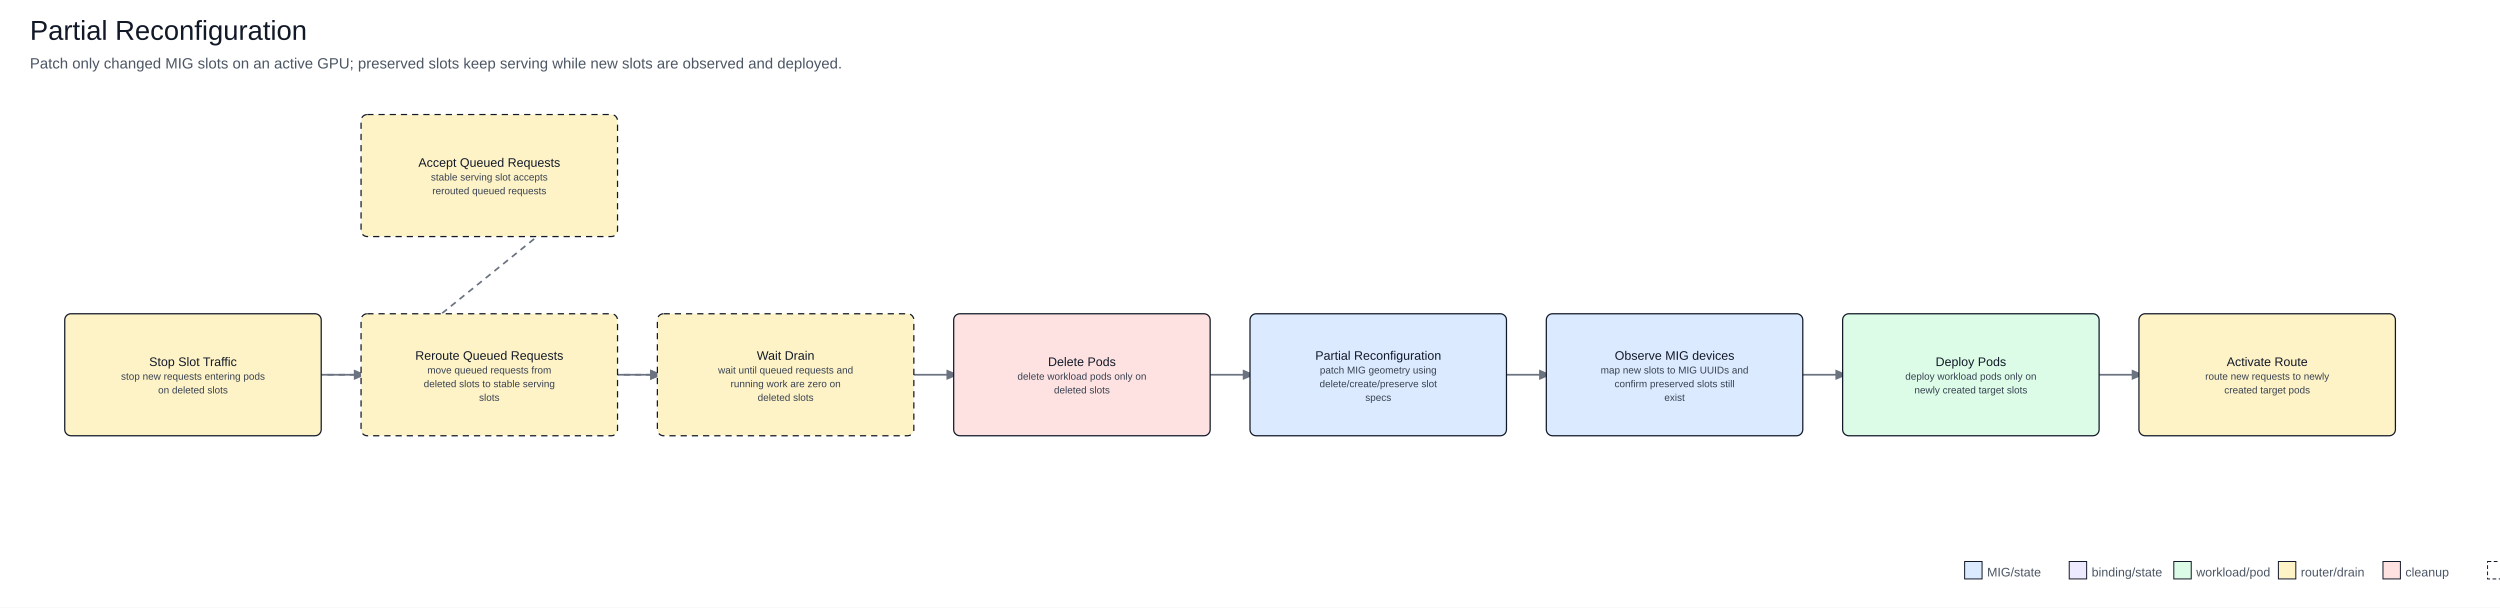
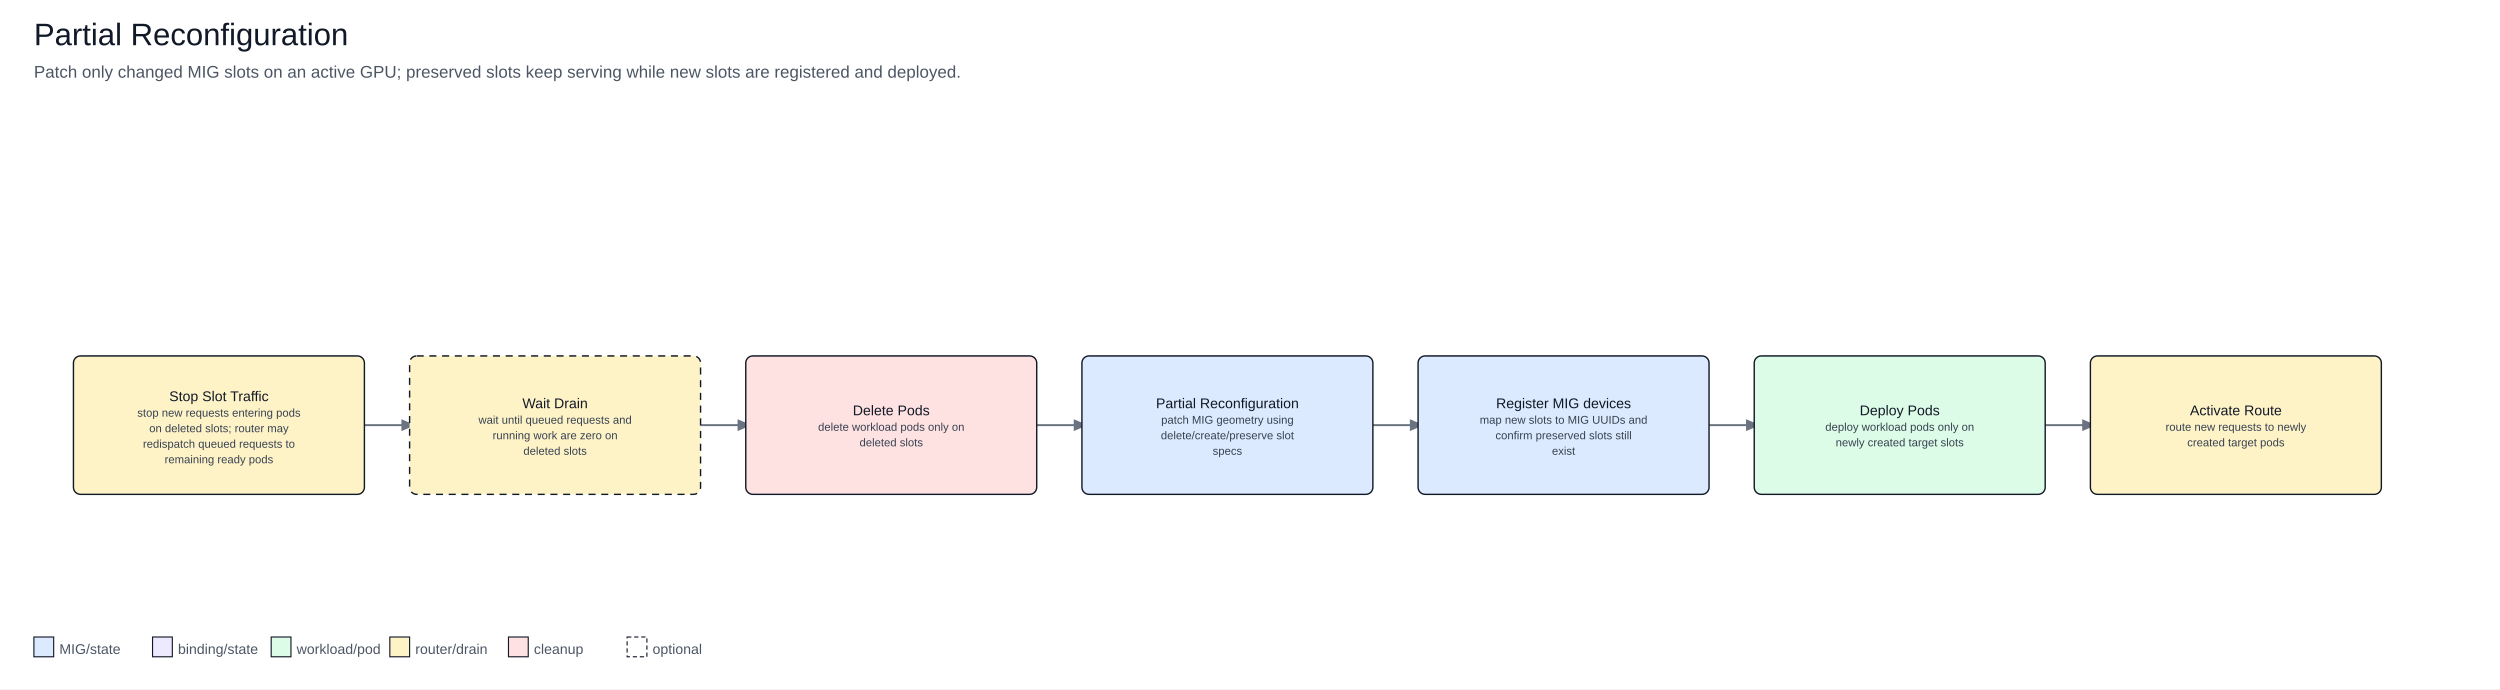
- <svg xmlns="http://www.w3.org/2000/svg" width="2008" height="488" viewBox="0 0 2008 488">
+ <svg xmlns="http://www.w3.org/2000/svg" width="1770" height="488" viewBox="0 0 1770 488">
  <defs>
    <marker id="arrow" markerWidth="8" markerHeight="8" refX="7" refY="3" orient="auto" markerUnits="strokeWidth">
      <path d="M0,0 L0,6 L7,3 z" fill="#6b7280" />
    </marker>
  </defs>
  <rect x="0" y="0" width="100%" height="100%" fill="#ffffff" />
  <text x="24.0" y="32.0" text-anchor="start" font-family="Arial, sans-serif" font-size="22" fill="#111827">Partial Reconfiguration</text>
-   <text x="24.0" y="55.0" text-anchor="start" font-family="Arial, sans-serif" font-size="12" fill="#4b5563">Patch only changed MIG slots on an active GPU; preserved slots keep serving while new slots are observed and deployed.</text>
-   <line x1="492.0" y1="141.0" x2="294.0" y2="301.0" stroke="#6b7280" stroke-width="1.4" stroke-dasharray="5 4" marker-end="url(#arrow)" />
-   <line x1="254.0" y1="301.0" x2="294.0" y2="301.0" stroke="#6b7280" stroke-width="1.4" stroke-dasharray="5 4" marker-end="url(#arrow)" />
-   <line x1="492.0" y1="301.0" x2="532.0" y2="301.0" stroke="#6b7280" stroke-width="1.4" stroke-dasharray="5 4" marker-end="url(#arrow)" />
-   <line x1="254.0" y1="301.0" x2="532.0" y2="301.0" stroke="#6b7280" stroke-width="1.4" marker-end="url(#arrow)" />
+   <text x="24.0" y="55.0" text-anchor="start" font-family="Arial, sans-serif" font-size="12" fill="#4b5563">Patch only changed MIG slots on an active GPU; preserved slots keep serving while new slots are registered and deployed.</text>
+   <line x1="254.0" y1="301.0" x2="294.0" y2="301.0" stroke="#6b7280" stroke-width="1.4" marker-end="url(#arrow)" />
+   <line x1="492.0" y1="301.0" x2="532.0" y2="301.0" stroke="#6b7280" stroke-width="1.4" marker-end="url(#arrow)" />
  <line x1="730.0" y1="301.0" x2="770.0" y2="301.0" stroke="#6b7280" stroke-width="1.4" marker-end="url(#arrow)" />
  <line x1="968.0" y1="301.0" x2="1008.0" y2="301.0" stroke="#6b7280" stroke-width="1.4" marker-end="url(#arrow)" />
  <line x1="1206.0" y1="301.0" x2="1246.0" y2="301.0" stroke="#6b7280" stroke-width="1.4" marker-end="url(#arrow)" />
  <line x1="1444.0" y1="301.0" x2="1484.0" y2="301.0" stroke="#6b7280" stroke-width="1.4" marker-end="url(#arrow)" />
-   <line x1="1682.0" y1="301.0" x2="1722.0" y2="301.0" stroke="#6b7280" stroke-width="1.4" marker-end="url(#arrow)" />
-   <rect x="290.0" y="92.0" width="206" height="98" rx="5" fill="#fef3c7" stroke="#111827" stroke-width="1" stroke-dasharray="5 4" />
-   <text x="393.0" y="134.0" text-anchor="middle" font-family="Arial, sans-serif" font-size="10" fill="#111827">Accept Queued Requests</text>
-   <text x="393.0" y="145.0" text-anchor="middle" font-family="Arial, sans-serif" font-size="8" fill="#374151">stable serving slot accepts</text>
-   <text x="393.0" y="156.0" text-anchor="middle" font-family="Arial, sans-serif" font-size="8" fill="#374151">rerouted queued requests</text>
  <rect x="52.0" y="252.0" width="206" height="98" rx="5" fill="#fef3c7" stroke="#111827" stroke-width="1" />
-   <text x="155.0" y="294.0" text-anchor="middle" font-family="Arial, sans-serif" font-size="10" fill="#111827">Stop Slot Traffic</text>
-   <text x="155.0" y="305.0" text-anchor="middle" font-family="Arial, sans-serif" font-size="8" fill="#374151">stop new requests entering pods</text>
-   <text x="155.0" y="316.0" text-anchor="middle" font-family="Arial, sans-serif" font-size="8" fill="#374151">on deleted slots</text>
+   <text x="155.0" y="284.0" text-anchor="middle" font-family="Arial, sans-serif" font-size="10" fill="#111827">Stop Slot Traffic</text>
+   <text x="155.0" y="295.0" text-anchor="middle" font-family="Arial, sans-serif" font-size="8" fill="#374151">stop new requests entering pods</text>
+   <text x="155.0" y="306.0" text-anchor="middle" font-family="Arial, sans-serif" font-size="8" fill="#374151">on deleted slots; router may</text>
+   <text x="155.0" y="317.0" text-anchor="middle" font-family="Arial, sans-serif" font-size="8" fill="#374151">redispatch queued requests to</text>
+   <text x="155.0" y="328.0" text-anchor="middle" font-family="Arial, sans-serif" font-size="8" fill="#374151">remaining ready pods</text>
  <rect x="290.0" y="252.0" width="206" height="98" rx="5" fill="#fef3c7" stroke="#111827" stroke-width="1" stroke-dasharray="5 4" />
-   <text x="393.0" y="289.0" text-anchor="middle" font-family="Arial, sans-serif" font-size="10" fill="#111827">Reroute Queued Requests</text>
-   <text x="393.0" y="300.0" text-anchor="middle" font-family="Arial, sans-serif" font-size="8" fill="#374151">move queued requests from</text>
-   <text x="393.0" y="311.0" text-anchor="middle" font-family="Arial, sans-serif" font-size="8" fill="#374151">deleted slots to stable serving</text>
-   <text x="393.0" y="322.0" text-anchor="middle" font-family="Arial, sans-serif" font-size="8" fill="#374151">slots</text>
-   <rect x="528.0" y="252.0" width="206" height="98" rx="5" fill="#fef3c7" stroke="#111827" stroke-width="1" stroke-dasharray="5 4" />
-   <text x="631.0" y="289.0" text-anchor="middle" font-family="Arial, sans-serif" font-size="10" fill="#111827">Wait Drain</text>
-   <text x="631.0" y="300.0" text-anchor="middle" font-family="Arial, sans-serif" font-size="8" fill="#374151">wait until queued requests and</text>
-   <text x="631.0" y="311.0" text-anchor="middle" font-family="Arial, sans-serif" font-size="8" fill="#374151">running work are zero on</text>
-   <text x="631.0" y="322.0" text-anchor="middle" font-family="Arial, sans-serif" font-size="8" fill="#374151">deleted slots</text>
-   <rect x="766.0" y="252.0" width="206" height="98" rx="5" fill="#fee2e2" stroke="#111827" stroke-width="1" />
-   <text x="869.0" y="294.0" text-anchor="middle" font-family="Arial, sans-serif" font-size="10" fill="#111827">Delete Pods</text>
-   <text x="869.0" y="305.0" text-anchor="middle" font-family="Arial, sans-serif" font-size="8" fill="#374151">delete workload pods only on</text>
-   <text x="869.0" y="316.0" text-anchor="middle" font-family="Arial, sans-serif" font-size="8" fill="#374151">deleted slots</text>
+   <text x="393.0" y="289.0" text-anchor="middle" font-family="Arial, sans-serif" font-size="10" fill="#111827">Wait Drain</text>
+   <text x="393.0" y="300.0" text-anchor="middle" font-family="Arial, sans-serif" font-size="8" fill="#374151">wait until queued requests and</text>
+   <text x="393.0" y="311.0" text-anchor="middle" font-family="Arial, sans-serif" font-size="8" fill="#374151">running work are zero on</text>
+   <text x="393.0" y="322.0" text-anchor="middle" font-family="Arial, sans-serif" font-size="8" fill="#374151">deleted slots</text>
+   <rect x="528.0" y="252.0" width="206" height="98" rx="5" fill="#fee2e2" stroke="#111827" stroke-width="1" />
+   <text x="631.0" y="294.0" text-anchor="middle" font-family="Arial, sans-serif" font-size="10" fill="#111827">Delete Pods</text>
+   <text x="631.0" y="305.0" text-anchor="middle" font-family="Arial, sans-serif" font-size="8" fill="#374151">delete workload pods only on</text>
+   <text x="631.0" y="316.0" text-anchor="middle" font-family="Arial, sans-serif" font-size="8" fill="#374151">deleted slots</text>
+   <rect x="766.0" y="252.0" width="206" height="98" rx="5" fill="#dbeafe" stroke="#111827" stroke-width="1" />
+   <text x="869.0" y="289.0" text-anchor="middle" font-family="Arial, sans-serif" font-size="10" fill="#111827">Partial Reconfiguration</text>
+   <text x="869.0" y="300.0" text-anchor="middle" font-family="Arial, sans-serif" font-size="8" fill="#374151">patch MIG geometry using</text>
+   <text x="869.0" y="311.0" text-anchor="middle" font-family="Arial, sans-serif" font-size="8" fill="#374151">delete/create/preserve slot</text>
+   <text x="869.0" y="322.0" text-anchor="middle" font-family="Arial, sans-serif" font-size="8" fill="#374151">specs</text>
  <rect x="1004.0" y="252.0" width="206" height="98" rx="5" fill="#dbeafe" stroke="#111827" stroke-width="1" />
-   <text x="1107.0" y="289.0" text-anchor="middle" font-family="Arial, sans-serif" font-size="10" fill="#111827">Partial Reconfiguration</text>
-   <text x="1107.0" y="300.0" text-anchor="middle" font-family="Arial, sans-serif" font-size="8" fill="#374151">patch MIG geometry using</text>
-   <text x="1107.0" y="311.0" text-anchor="middle" font-family="Arial, sans-serif" font-size="8" fill="#374151">delete/create/preserve slot</text>
-   <text x="1107.0" y="322.0" text-anchor="middle" font-family="Arial, sans-serif" font-size="8" fill="#374151">specs</text>
-   <rect x="1242.0" y="252.0" width="206" height="98" rx="5" fill="#dbeafe" stroke="#111827" stroke-width="1" />
-   <text x="1345.0" y="289.0" text-anchor="middle" font-family="Arial, sans-serif" font-size="10" fill="#111827">Observe MIG devices</text>
-   <text x="1345.0" y="300.0" text-anchor="middle" font-family="Arial, sans-serif" font-size="8" fill="#374151">map new slots to MIG UUIDs and</text>
-   <text x="1345.0" y="311.0" text-anchor="middle" font-family="Arial, sans-serif" font-size="8" fill="#374151">confirm preserved slots still</text>
-   <text x="1345.0" y="322.0" text-anchor="middle" font-family="Arial, sans-serif" font-size="8" fill="#374151">exist</text>
-   <rect x="1480.0" y="252.0" width="206" height="98" rx="5" fill="#dcfce7" stroke="#111827" stroke-width="1" />
-   <text x="1583.0" y="294.0" text-anchor="middle" font-family="Arial, sans-serif" font-size="10" fill="#111827">Deploy Pods</text>
-   <text x="1583.0" y="305.0" text-anchor="middle" font-family="Arial, sans-serif" font-size="8" fill="#374151">deploy workload pods only on</text>
-   <text x="1583.0" y="316.0" text-anchor="middle" font-family="Arial, sans-serif" font-size="8" fill="#374151">newly created target slots</text>
-   <rect x="1718.0" y="252.0" width="206" height="98" rx="5" fill="#fef3c7" stroke="#111827" stroke-width="1" />
-   <text x="1821.0" y="294.0" text-anchor="middle" font-family="Arial, sans-serif" font-size="10" fill="#111827">Activate Route</text>
-   <text x="1821.0" y="305.0" text-anchor="middle" font-family="Arial, sans-serif" font-size="8" fill="#374151">route new requests to newly</text>
-   <text x="1821.0" y="316.0" text-anchor="middle" font-family="Arial, sans-serif" font-size="8" fill="#374151">created target pods</text>
-   <rect x="1578" y="451" width="14" height="14" fill="#dbeafe" stroke="#111827" stroke-width="0.8" />
-   <text x="1596.0" y="463.0" text-anchor="start" font-family="Arial, sans-serif" font-size="10" fill="#4b5563">MIG/state</text>
-   <rect x="1662" y="451" width="14" height="14" fill="#ede9fe" stroke="#111827" stroke-width="0.8" />
-   <text x="1680.0" y="463.0" text-anchor="start" font-family="Arial, sans-serif" font-size="10" fill="#4b5563">binding/state</text>
-   <rect x="1746" y="451" width="14" height="14" fill="#dcfce7" stroke="#111827" stroke-width="0.8" />
-   <text x="1764.0" y="463.0" text-anchor="start" font-family="Arial, sans-serif" font-size="10" fill="#4b5563">workload/pod</text>
-   <rect x="1830" y="451" width="14" height="14" fill="#fef3c7" stroke="#111827" stroke-width="0.8" />
-   <text x="1848.0" y="463.0" text-anchor="start" font-family="Arial, sans-serif" font-size="10" fill="#4b5563">router/drain</text>
-   <rect x="1914" y="451" width="14" height="14" fill="#fee2e2" stroke="#111827" stroke-width="0.8" />
-   <text x="1932.0" y="463.0" text-anchor="start" font-family="Arial, sans-serif" font-size="10" fill="#4b5563">cleanup</text>
-   <rect x="1998" y="451" width="14" height="14" fill="#ffffff" stroke="#111827" stroke-width="0.8" stroke-dasharray="3 2" />
-   <text x="2016.0" y="463.0" text-anchor="start" font-family="Arial, sans-serif" font-size="10" fill="#4b5563">optional</text>
+   <text x="1107.0" y="289.0" text-anchor="middle" font-family="Arial, sans-serif" font-size="10" fill="#111827">Register MIG devices</text>
+   <text x="1107.0" y="300.0" text-anchor="middle" font-family="Arial, sans-serif" font-size="8" fill="#374151">map new slots to MIG UUIDs and</text>
+   <text x="1107.0" y="311.0" text-anchor="middle" font-family="Arial, sans-serif" font-size="8" fill="#374151">confirm preserved slots still</text>
+   <text x="1107.0" y="322.0" text-anchor="middle" font-family="Arial, sans-serif" font-size="8" fill="#374151">exist</text>
+   <rect x="1242.0" y="252.0" width="206" height="98" rx="5" fill="#dcfce7" stroke="#111827" stroke-width="1" />
+   <text x="1345.0" y="294.0" text-anchor="middle" font-family="Arial, sans-serif" font-size="10" fill="#111827">Deploy Pods</text>
+   <text x="1345.0" y="305.0" text-anchor="middle" font-family="Arial, sans-serif" font-size="8" fill="#374151">deploy workload pods only on</text>
+   <text x="1345.0" y="316.0" text-anchor="middle" font-family="Arial, sans-serif" font-size="8" fill="#374151">newly created target slots</text>
+   <rect x="1480.0" y="252.0" width="206" height="98" rx="5" fill="#fef3c7" stroke="#111827" stroke-width="1" />
+   <text x="1583.0" y="294.0" text-anchor="middle" font-family="Arial, sans-serif" font-size="10" fill="#111827">Activate Route</text>
+   <text x="1583.0" y="305.0" text-anchor="middle" font-family="Arial, sans-serif" font-size="8" fill="#374151">route new requests to newly</text>
+   <text x="1583.0" y="316.0" text-anchor="middle" font-family="Arial, sans-serif" font-size="8" fill="#374151">created target pods</text>
+   <rect x="24" y="451" width="14" height="14" fill="#dbeafe" stroke="#111827" stroke-width="0.8" />
+   <text x="42.0" y="463.0" text-anchor="start" font-family="Arial, sans-serif" font-size="10" fill="#4b5563">MIG/state</text>
+   <rect x="108" y="451" width="14" height="14" fill="#ede9fe" stroke="#111827" stroke-width="0.8" />
+   <text x="126.0" y="463.0" text-anchor="start" font-family="Arial, sans-serif" font-size="10" fill="#4b5563">binding/state</text>
+   <rect x="192" y="451" width="14" height="14" fill="#dcfce7" stroke="#111827" stroke-width="0.8" />
+   <text x="210.0" y="463.0" text-anchor="start" font-family="Arial, sans-serif" font-size="10" fill="#4b5563">workload/pod</text>
+   <rect x="276" y="451" width="14" height="14" fill="#fef3c7" stroke="#111827" stroke-width="0.8" />
+   <text x="294.0" y="463.0" text-anchor="start" font-family="Arial, sans-serif" font-size="10" fill="#4b5563">router/drain</text>
+   <rect x="360" y="451" width="14" height="14" fill="#fee2e2" stroke="#111827" stroke-width="0.8" />
+   <text x="378.0" y="463.0" text-anchor="start" font-family="Arial, sans-serif" font-size="10" fill="#4b5563">cleanup</text>
+   <rect x="444" y="451" width="14" height="14" fill="#ffffff" stroke="#111827" stroke-width="0.8" stroke-dasharray="3 2" />
+   <text x="462.0" y="463.0" text-anchor="start" font-family="Arial, sans-serif" font-size="10" fill="#4b5563">optional</text>
</svg>
